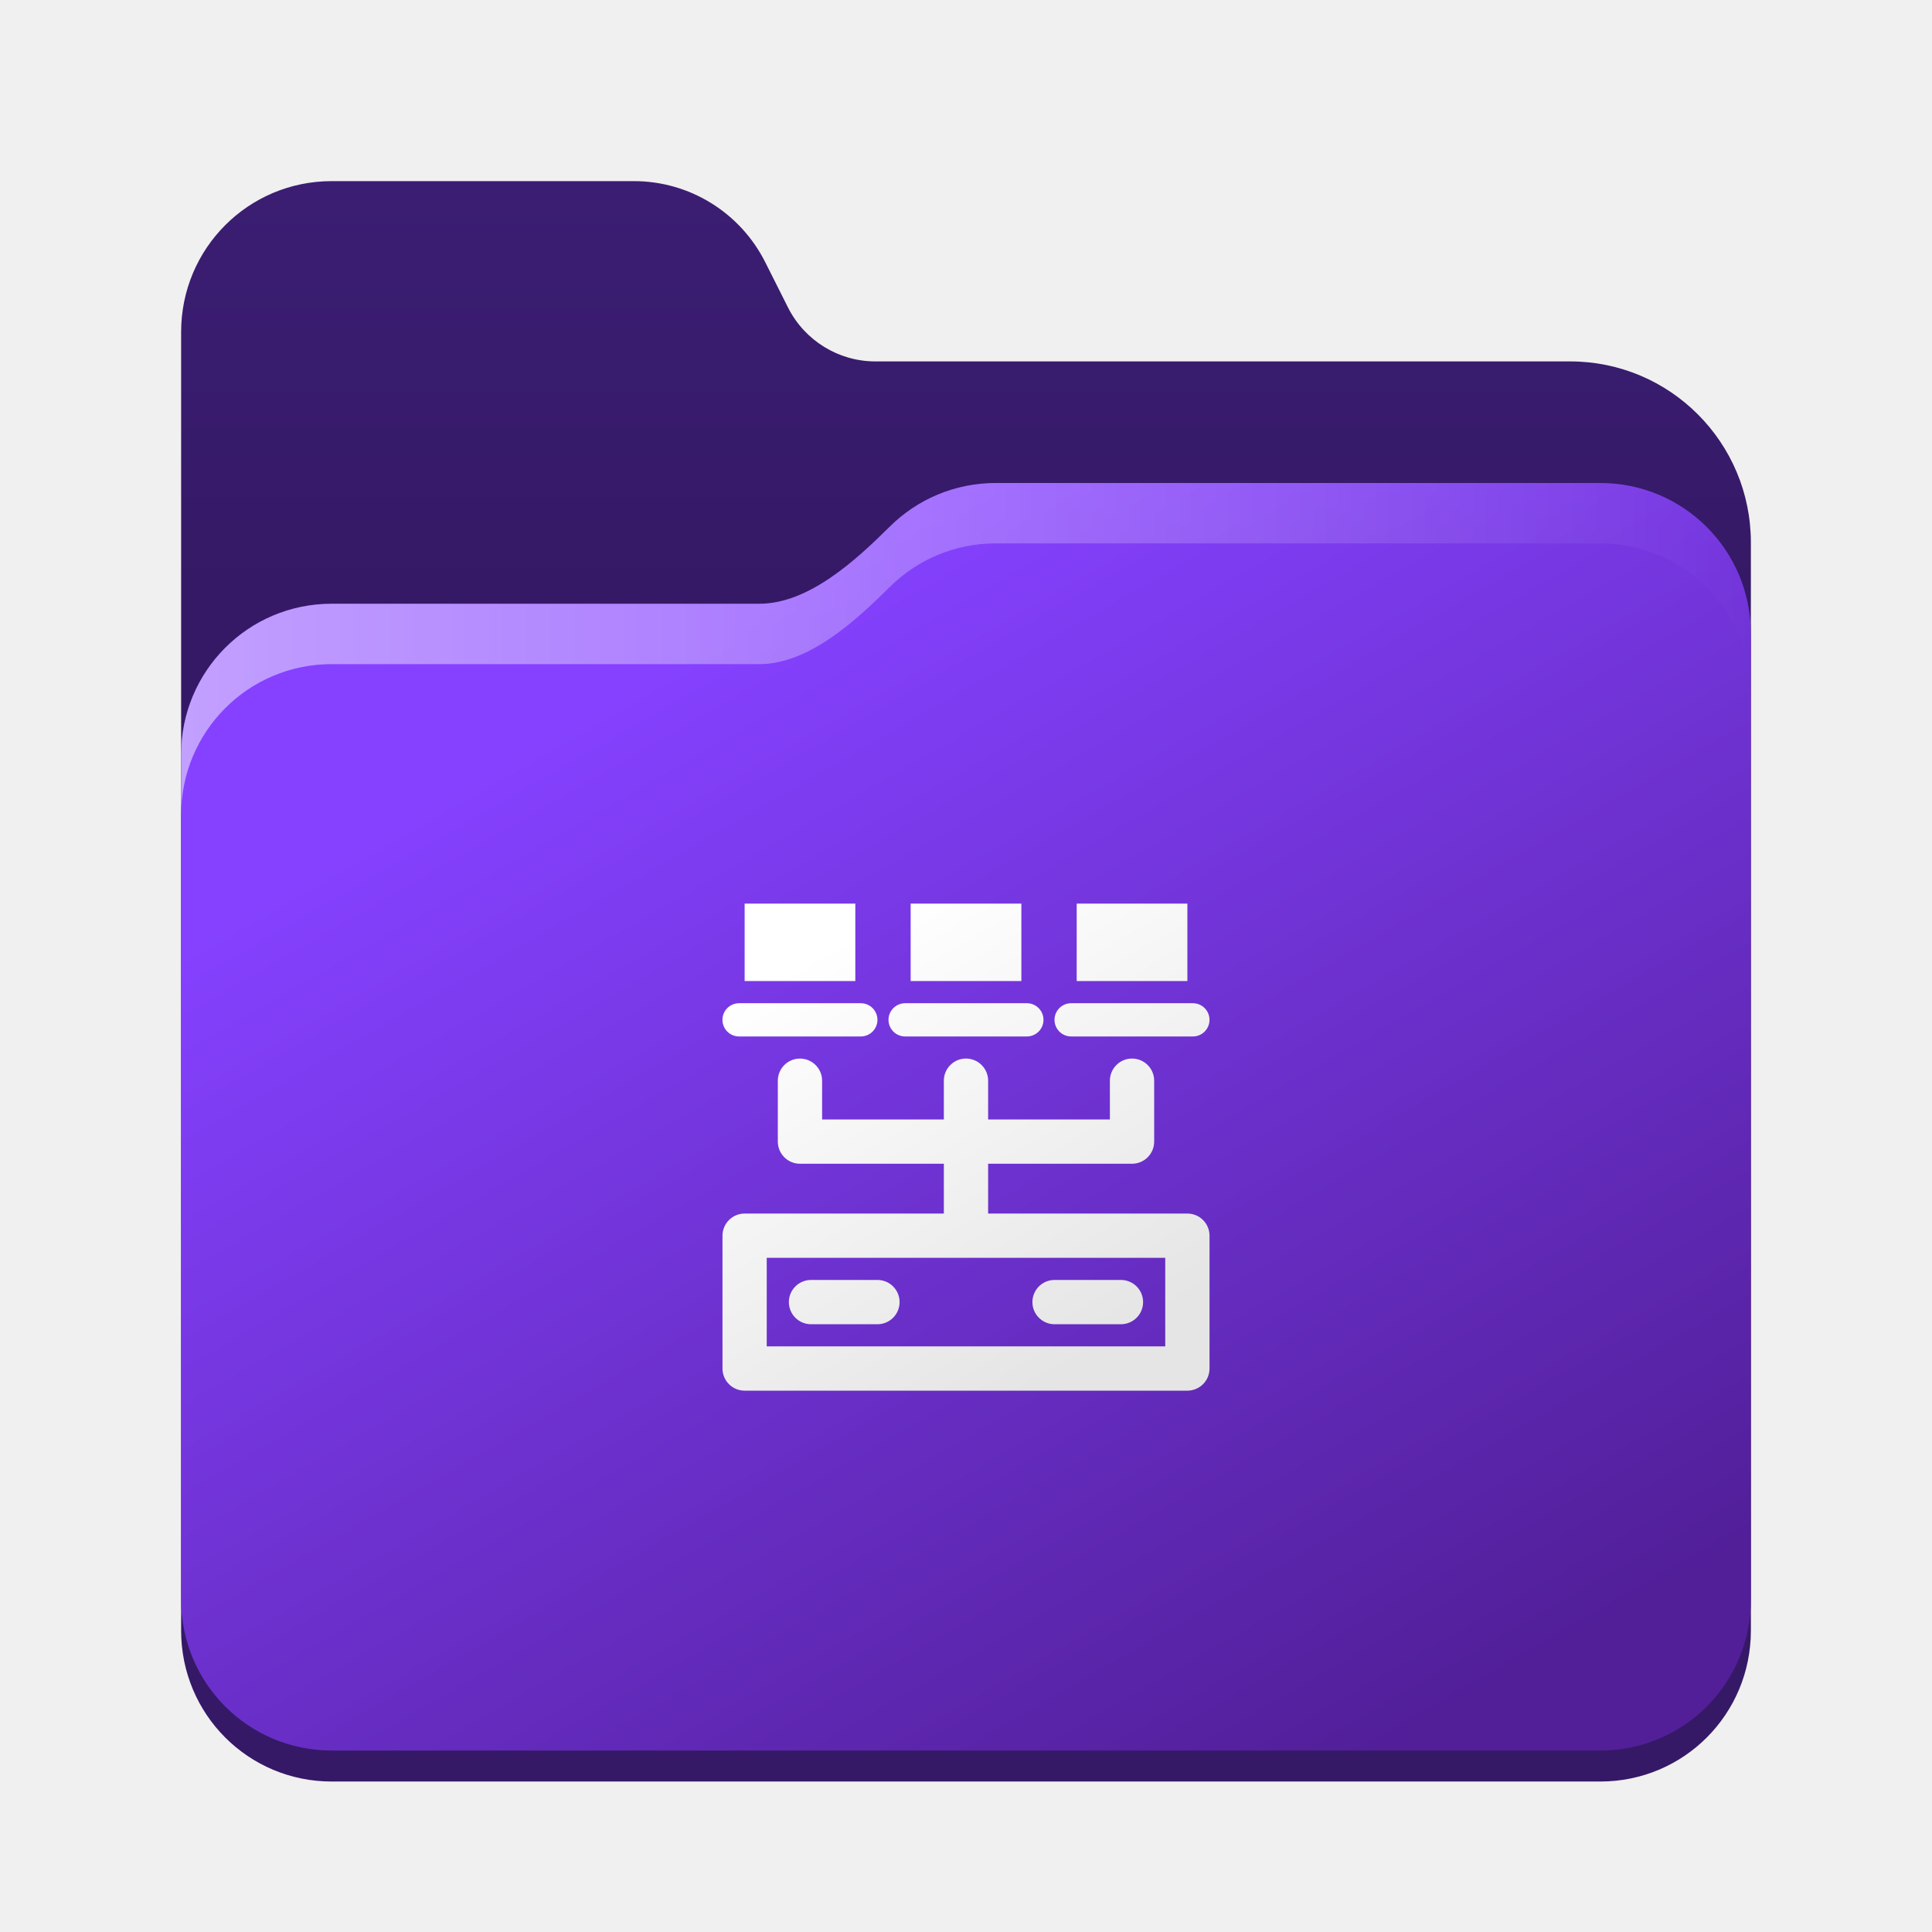
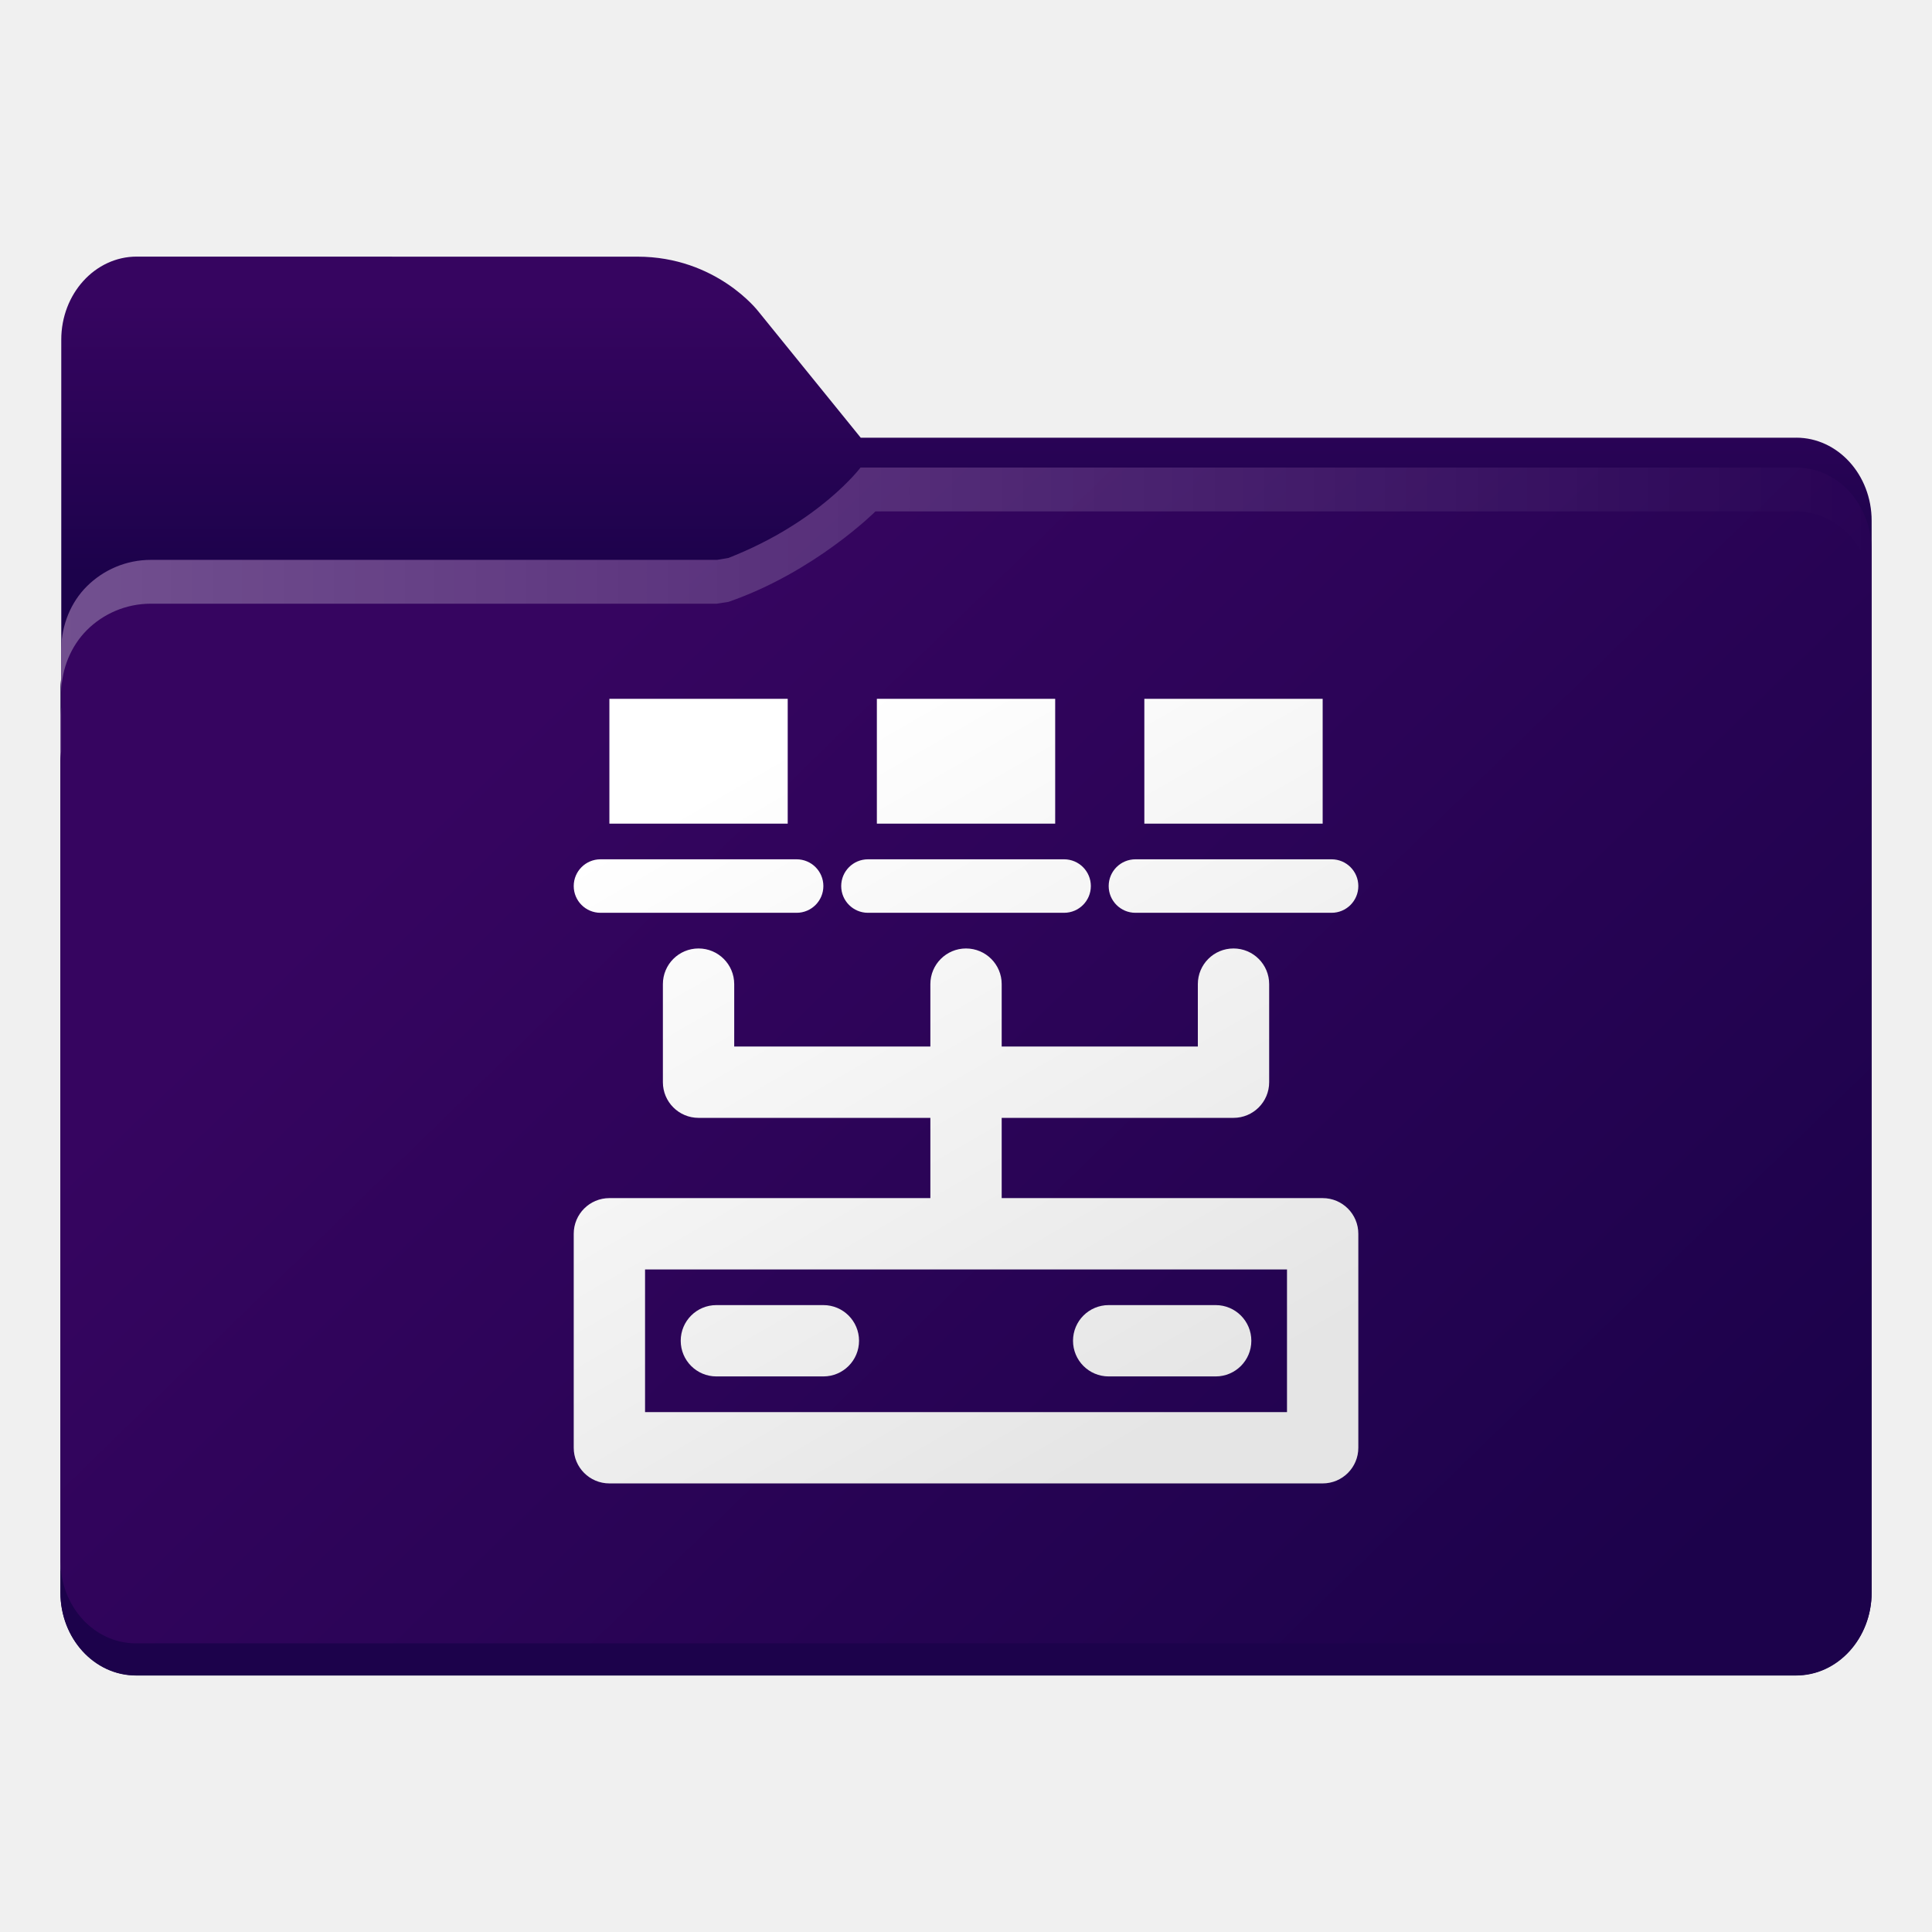
- <svg xmlns="http://www.w3.org/2000/svg" xmlns:xlink="http://www.w3.org/1999/xlink" height="128px" viewBox="0 0 128 128" width="128px" version="1.1" id="svg9">
-   <defs id="defs9">
-     <linearGradient id="linearGradient1">
-       <stop style="stop-color:#ffffff;stop-opacity:1;" offset="0" id="stop7" />
-       <stop style="stop-color:#e5e5e5;stop-opacity:1;" offset="1" id="stop8" />
-     </linearGradient>
-     <linearGradient id="linearGradient11">
-       <stop style="stop-color:#8541ff;stop-opacity:1;" offset="0" id="stop11" />
-       <stop style="stop-color:#521f99;stop-opacity:1;" offset="1" id="stop12" />
-     </linearGradient>
-     <linearGradient id="linearGradient9">
-       <stop style="stop-color:#3b1e73;stop-opacity:1;" offset="0" id="stop9" />
-       <stop style="stop-color:#351966;stop-opacity:1;" offset="1" id="stop10" />
-     </linearGradient>
-     <linearGradient xlink:href="#linearGradient9" id="linearGradient10" x1="36.377" y1="11.998" x2="36.377" y2="40.002" gradientUnits="userSpaceOnUse" />
-     <linearGradient xlink:href="#linearGradient11" id="linearGradient12" x1="40.843" y1="45.835" x2="83.849" y2="120.323" gradientUnits="userSpaceOnUse" />
-     <linearGradient xlink:href="#linearGradient20" id="linearGradient21" x1="12" y1="42.983" x2="116" y2="42.983" gradientUnits="userSpaceOnUse" gradientTransform="translate(4e-6,0.016005)" />
-     <linearGradient id="linearGradient20">
-       <stop style="stop-color:#ffffff;stop-opacity:0.5;" offset="0" id="stop20" />
-       <stop style="stop-color:#ffffff;stop-opacity:0;" offset="1" id="stop21" />
-     </linearGradient>
-     <linearGradient xlink:href="#linearGradient1" id="linearGradient28" gradientUnits="userSpaceOnUse" x1="20.914" y1="3.47" x2="42.914" y2="41.575" gradientTransform="matrix(0.7333608,0,0,0.7333608,40.59564,59.48272)" />
+ <svg xmlns="http://www.w3.org/2000/svg" xmlns:xlink="http://www.w3.org/1999/xlink" width="64" height="64" version="1.1" viewBox="0 0 16.933 16.933" id="svg30" xml:space="preserve">
+   <defs id="defs8">
+     <linearGradient id="linearGradient26">
+       <stop style="stop-color:#ffffff;stop-opacity:1;" offset="0" id="stop26" />
+       <stop style="stop-color:#e5e5e5;stop-opacity:1;" offset="1" id="stop27" />
+     </linearGradient>
+     <style type="text/css" id="style1" />
+     <linearGradient id="linearGradient1911" x1="25.085" x2="25.085" y1="24.031" y2="26.412" gradientTransform="translate(-17.897 -21.385)" gradientUnits="userSpaceOnUse">
+       <stop stop-color="#f4b61f" offset="0" id="stop2" style="stop-color:#360560;stop-opacity:1;" />
+       <stop stop-color="#fcbc19" stop-opacity=".996" offset="1" id="stop1" style="stop-color:#1c024b;stop-opacity:1;" />
+     </linearGradient>
+     <linearGradient id="linearGradient4625" x1=".529" x2="16.404" y1="5.066" y2="5.066" gradientUnits="userSpaceOnUse">
+       <stop stop-color="#b78815" offset="0" id="stop3" />
+       <stop stop-color="#e2b24b" stop-opacity="0" offset="1" id="stop4" />
+     </linearGradient>
+     <linearGradient id="linearGradient1951" x1="100" x2="133.19" y1="17.453" y2="51.606" gradientTransform="matrix(.26458 0 0 .26458 -20.108 -.13539)" gradientUnits="userSpaceOnUse">
+       <stop stop-color="#ffc937" offset="0" id="stop6" style="stop-color:#360560;stop-opacity:1;" />
+       <stop stop-color="#fce798" offset="1" id="stop5" style="stop-color:#1c024b;stop-opacity:1;" />
+     </linearGradient>
+     <linearGradient id="linearGradient11110" x1=".529" x2="16.404" y1="5.381" y2="5.381" gradientUnits="userSpaceOnUse">
+       <stop stop-color="#fff" offset="0" id="stop7" />
+       <stop stop-color="#fff" stop-opacity="0" offset="1" id="stop8" />
+     </linearGradient>
+     <style type="text/css" id="style1-3" />
+     <style type="text/css" id="style2" />
+     <linearGradient id="linearGradient1911-6" x1="25.085" x2="25.085" y1="24.031" y2="26.412" gradientTransform="translate(-17.897 -21.385)" gradientUnits="userSpaceOnUse">
+       <stop stop-color="#bf6313" offset="0" id="stop2-7" style="stop-color:#fb233b;stop-opacity:1;" />
+       <stop stop-color="#985433" offset="1" id="stop3-5" style="stop-color:#e93549;stop-opacity:1;" />
+     </linearGradient>
+     <linearGradient id="linearGradient34048" x1=".529" x2="16.404" y1="14.179" y2="14.179" gradientTransform="translate(-1.05e-4)" gradientUnits="userSpaceOnUse">
+       <stop stop-color="#7f4947" offset="0" id="stop4-3" style="stop-color:#fb233b;stop-opacity:1;" />
+       <stop stop-color="#4f366f" offset="1" id="stop5-5" style="stop-color:#fb233b;stop-opacity:1;" />
+     </linearGradient>
+     <linearGradient id="linearGradient1951-6" x1="100" x2="134" y1="17.453" y2="52.512" gradientTransform="matrix(.26458 0 0 .26458 -20.108 -.13539)" gradientUnits="userSpaceOnUse">
+       <stop stop-color="#f09154" offset="0" id="stop6-2" style="stop-color:#fb374f;stop-opacity:1;" />
+       <stop stop-color="#9d66af" offset="1" id="stop7-9" style="stop-color:#fb233b;stop-opacity:1;" />
+     </linearGradient>
+     <filter style="color-interpolation-filters:sRGB;" id="filter1" x="-0.422" y="-0.313" width="1.845" height="1.625">
+       <feGaussianBlur stdDeviation="1 1" result="blur" id="feGaussianBlur1" />
+     </filter>
+     <style id="current-color-scheme" type="text/css">.ColorScheme-Text { color:#727272; } .ColorScheme-Highlight { color:#5294e2; }</style>
+     <style type="text/css" id="style1-0" />
+     <style type="text/css" id="style2-9" />
+     <linearGradient id="linearGradient1095" x1="8.8" x2="14.091" y1="-42.898" y2="-42.898" gradientTransform="matrix(0.85161,0,0,0.85161,-0.88822,46.322)" gradientUnits="userSpaceOnUse">
+       <stop stop-color="#ebebeb" offset="0" id="stop2-3" />
+       <stop stop-color="#fff" offset="1" id="stop3-6" />
+     </linearGradient>
+     <linearGradient id="linearGradient1911-0" x1="25.085" x2="25.085" y1="24.031" y2="26.412" gradientTransform="translate(-17.897 -21.385)" gradientUnits="userSpaceOnUse">
+       <stop stop-color="#825dbf" stop-opacity=".996" offset="0" id="stop4-6" />
+       <stop stop-color="#7554b0" stop-opacity=".996" offset="1" id="stop5-2" />
+     </linearGradient>
+     <linearGradient id="linearGradient1951-8" x1="100" x2="132" y1="17.453" y2="52.512" gradientTransform="matrix(.26458 0 0 .26458 -20.108 -.13539)" gradientUnits="userSpaceOnUse">
+       <stop stop-color="#b87bf7" offset="0" id="stop8-7" />
+       <stop stop-color="#8e4beb" offset="1" id="stop9" />
+     </linearGradient>
+     <linearGradient id="linearGradient74314" x1=".529" x2="16.404" y1="14.179" y2="14.179" gradientUnits="userSpaceOnUse">
+       <stop stop-color="#6d4ea5" stop-opacity=".996" offset="0" id="stop10" />
+       <stop stop-color="#5e4390" stop-opacity=".996" offset="1" id="stop11" />
+     </linearGradient>
+     <style id="current-color-scheme-3" type="text/css">.ColorScheme-Text { color:#727272; } .ColorScheme-Highlight { color:#5294e2; }</style>
+     <style type="text/css" id="style1-7">.ColorScheme-Text { color:#727272; } .ColorScheme-Highlight { color:#5294e2; }</style>
+     <linearGradient id="linearGradient1009" x1="33.949" x2="33.949" y1="31" y2="56" gradientTransform="matrix(0.26458,0,0,0.26458,-0.04756,-0.28453)" gradientUnits="userSpaceOnUse">
+       <stop stop-color="#fff" offset="0" id="stop1-5" />
+       <stop stop-color="#cde0fc" offset="1" id="stop2-9" style="stop-color:#e5e5e5;stop-opacity:1;" />
+     </linearGradient>
+     <linearGradient id="linearGradient1951-2" x1="100" x2="133.19" y1="17.453" y2="51.606" gradientTransform="matrix(.26458 0 0 .26458 -20.108 -.11989)" gradientUnits="userSpaceOnUse">
+       <stop stop-color="#27aee9" offset="0" id="stop3-2" />
+       <stop stop-color="#0669bc" offset="1" id="stop4-8" />
+     </linearGradient>
+     <linearGradient id="linearGradient11110-9" x1=".529" x2="16.404" y1="5.381" y2="5.381" gradientTransform="translate(-5.5e-7 .015503)" gradientUnits="userSpaceOnUse">
+       <stop stop-color="#fff" offset="0" id="stop5-7" />
+       <stop stop-color="#fff" stop-opacity="0" offset="1" id="stop6-3" />
+     </linearGradient>
+     <linearGradient id="linearGradient1911-61" x1="25.085" x2="25.085" y1="24.031" y2="26.412" gradientTransform="translate(-17.897 -21.369)" gradientUnits="userSpaceOnUse">
+       <stop stop-color="#0272cb" offset="0" id="stop7-2" />
+       <stop stop-color="#0768ba" offset="1" id="stop8-9" />
+     </linearGradient>
+     <linearGradient id="linearGradient29077" x1=".529" x2="16.404" y1="14.179" y2="14.179" gradientUnits="userSpaceOnUse">
+       <stop stop-color="#0a5ba8" stop-opacity=".996" offset="0" id="stop9-3" />
+       <stop stop-color="#104a8c" stop-opacity=".996" offset="1" id="stop10-1" />
+     </linearGradient>
+     <linearGradient xlink:href="#linearGradient26" id="linearGradient27" x1="20.914" y1="3.47" x2="42.914" y2="41.575" gradientUnits="userSpaceOnUse" />
+     <linearGradient xlink:href="#linearGradient26" id="linearGradient28" gradientUnits="userSpaceOnUse" x1="20.914" y1="3.47" x2="42.914" y2="41.575" />
+     <linearGradient xlink:href="#linearGradient26" id="linearGradient29" gradientUnits="userSpaceOnUse" x1="20.914" y1="3.47" x2="42.914" y2="41.575" />
+     <linearGradient xlink:href="#linearGradient26" id="linearGradient30" gradientUnits="userSpaceOnUse" x1="20.914" y1="3.47" x2="42.914" y2="41.575" />
+     <linearGradient xlink:href="#linearGradient26" id="linearGradient31" gradientUnits="userSpaceOnUse" x1="20.914" y1="3.47" x2="42.914" y2="41.575" />
+     <linearGradient xlink:href="#linearGradient26" id="linearGradient32" gradientUnits="userSpaceOnUse" x1="20.914" y1="3.47" x2="42.914" y2="41.575" />
+     <linearGradient xlink:href="#linearGradient26" id="linearGradient33" gradientUnits="userSpaceOnUse" x1="20.914" y1="3.47" x2="42.914" y2="41.575" />
+     <linearGradient xlink:href="#linearGradient26" id="linearGradient34" gradientUnits="userSpaceOnUse" x1="20.914" y1="3.47" x2="42.914" y2="41.575" />
+     <linearGradient xlink:href="#linearGradient26" id="linearGradient35" gradientUnits="userSpaceOnUse" x1="20.914" y1="3.47" x2="42.914" y2="41.575" />
+     <linearGradient xlink:href="#linearGradient26" id="linearGradient36" gradientUnits="userSpaceOnUse" x1="20.914" y1="3.47" x2="42.914" y2="41.575" />
  </defs>
-   <linearGradient id="a" gradientTransform="matrix(0.45451 0 0 0.455522 -1210.292 616.1726)" gradientUnits="userSpaceOnUse" x1="2689.252" x2="2918.07" y1="-1106.803" y2="-1106.803">
-     <stop offset="0" stop-color="#62a0ea" id="stop1" />
-     <stop offset="0.058" stop-color="#afd4ff" id="stop2" />
-     <stop offset="0.122" stop-color="#62a0ea" id="stop3" />
-     <stop offset="0.873" stop-color="#62a0ea" id="stop4" />
-     <stop offset="0.956" stop-color="#c0d5ea" id="stop5" />
-     <stop offset="1" stop-color="#62a0ea" id="stop6" />
-   </linearGradient>
-   <path d="m 21.977 12 c -5.527 0 -9.977 4.461 -9.977 10 v 86.031 c 0 5.543 4.449 10 9.977 10 h 84.043 c 5.531 0 9.98 -4.457 9.98 -10 v -72.086 c 0 -6.629 -5.359 -12 -11.973 -12 h -46.027 c -2.453 0 -4.695 -1.387 -5.797 -3.582 l -1.504 -2.992 c -1.656 -3.293 -5.02 -5.371 -8.699 -5.371 z m 0 0" fill="#438de6" id="path6" style="fill:url(#linearGradient10)" />
-   <path d="m 65.977 32 c -2.746 0 -5.227 1.102 -7.027 2.891 c -2.273 2.254 -5.383 5.109 -8.633 5.109 h -28.34 c -5.527 0 -9.977 4.461 -9.977 10 v 55.977 c 0 5.539 4.449 10 9.977 10 h 84.043 c 5.531 0 9.98 -4.461 9.98 -10 v -63.977 c 0 -5.539 -4.449 -10 -9.98 -10 z m 0 0" fill="#a4caee" id="path8" style="fill:url(#linearGradient12)" />
-   <path id="path1" style="display:inline;fill:url(#linearGradient28);stroke-width:0.733" d="m 49.334,59.865 v 5.133 h 7.333 v -5.133 z m 10.999,0 v 5.133 h 7.335 v -5.133 z m 11.001,0 v 5.133 h 7.333 V 59.865 Z M 48.965,66.466 a 1.101,1.101 0 0 0 0,2.202 h 8.067 a 1.101,1.101 0 0 0 0,-2.202 z m 11.001,0 a 1.101,1.101 0 0 0 0,2.202 h 8.067 a 1.101,1.101 0 0 0 0,-2.202 z m 10.999,0 a 1.101,1.101 0 0 0 0,2.202 h 8.067 a 1.101,1.101 0 0 0 0,-2.202 z M 52.898,70.137 a 1.467,1.467 0 0 0 -1.365,1.462 v 4.035 a 1.467,1.467 0 0 0 1.467,1.467 h 9.532 v 3.3 H 49.334 a 1.467,1.467 0 0 0 -1.467,1.465 v 8.802 a 1.467,1.467 0 0 0 1.467,1.467 h 29.333 a 1.467,1.467 0 0 0 1.467,-1.467 V 81.866 A 1.467,1.467 0 0 0 78.667,80.401 H 65.466 V 77.101 h 9.534 a 1.467,1.467 0 0 0 1.467,-1.467 v -4.035 a 1.467,1.467 0 0 0 -2.934,0 v 2.568 h -8.067 v -2.568 a 1.467,1.467 0 0 0 -2.934,0 v 2.568 H 54.467 V 71.599 A 1.467,1.467 0 0 0 52.898,70.137 Z M 50.798,83.333 H 77.2 V 89.201 H 50.798 Z m 2.934,1.467 a 1.467,1.467 0 0 0 0,2.934 h 4.401 a 1.467,1.467 0 0 0 0,-2.934 z m 16.135,0 a 1.467,1.467 0 0 0 0,2.934 h 4.399 a 1.467,1.467 0 0 0 0,-2.934 z" />
-   <path id="path19-9" style="display:inline;fill:url(#linearGradient21);fill-opacity:1;stroke-width:4;stroke-linecap:round;enable-background:new;stop-color:#000000" d="m 65.979,32 c -2.747,0 -5.228,1.101 -7.029,2.889 C 56.675,37.146 53.564,40 50.316,40 H 21.979 C 16.451,40 12,44.46 12,50 v 3.998 C 12.001,48.459 16.451,44 21.979,44 h 28.338 c 3.248,0 6.359,-2.854 8.633,-5.111 C 60.75,37.101 63.232,36 65.979,36 h 40.043 C 111.549,36 116,40.46 116,46 v -4 c 0,-5.54 -4.451,-10 -9.979,-10 z" />
+   <g id="g13" style="display:inline">
+     <path d="m 1.198,2.249 c -0.365,0 -0.661,0.326 -0.661,0.728 v 2.964 c -0.003,0.026 -0.007,0.052 -0.007,0.079 v 7.937 c 0,0.402 0.296,0.728 0.661,0.728 h 14.552 c 0.365,0 0.661,-0.326 0.661,-0.728 v -9.393 c 0,-0.402 -0.296,-0.728 -0.661,-0.728 v 5.16e-4 h -8.199 l -0.899,-1.109 c 0,0 -0.366,-0.478 -1.058,-0.478 h -1.323 z" color="#000000" color-rendering="auto" dominant-baseline="auto" fill="url(#linearGradient1911)" image-rendering="auto" shape-rendering="auto" solid-color="#000000" stop-color="#000000" style="font-variant-ligatures:normal;font-variant-position:normal;font-variant-caps:normal;font-variant-numeric:normal;font-variant-alternates:normal;font-variant-east-asian:normal;font-feature-settings:normal;font-variation-settings:normal;text-indent:0;text-decoration-line:none;text-decoration-style:solid;text-decoration-color:#000000;text-transform:none;text-orientation:mixed;white-space:normal;shape-padding:0;shape-margin:0;inline-size:0;display:inline;isolation:auto;mix-blend-mode:normal" id="path8" />
+     <path d="m 0.529,13.674 v 0.282 c 0,0.201 0.074,0.383 0.193,0.514 0.12,0.132 0.286,0.213 0.468,0.213 h 14.552 c 0.183,0 0.348,-0.082 0.468,-0.213 0.12,-0.132 0.194,-0.313 0.194,-0.514 V 13.674 c 0,0.201 -0.074,0.383 -0.194,0.514 -0.12,0.132 -0.285,0.213 -0.468,0.213 h -14.552 c -0.183,0 -0.348,-0.082 -0.468,-0.213 C 0.603,14.057 0.529,13.875 0.529,13.674 Z" fill="#e4a729" fill-opacity=".996" stroke-width="0.265" id="path28" style="fill:#1c024b;fill-opacity:1" />
+     <path d="m 7.542,4.098 c 0,0 -0.359,0.479 -1.157,0.792 C 6.352,4.896 6.319,4.902 6.284,4.907 h -4.961 c -0.22,0 -0.418,0.089 -0.562,0.232 -0.139,0.139 -0.22,0.333 -0.225,0.546 v 0.517 c -0.003,0.026 -0.007,0.052 -0.007,0.079 v 7.395 c 0,0.201 0.074,0.383 0.193,0.514 0.12,0.132 0.286,0.213 0.468,0.213 h 14.552 c 0.183,0 0.348,-0.082 0.468,-0.213 0.12,-0.132 0.194,-0.313 0.194,-0.514 v -8.851 c 0,-0.201 -0.074,-0.383 -0.194,-0.515 -0.119,-0.131 -0.284,-0.212 -0.467,-0.212 h -7.482 z" fill="url(#linearGradient1951)" id="path29" style="fill-rule:nonzero" />
+     <path d="m 7.542,4.098 c 0,0 -0.359,0.479 -1.157,0.792 C 6.352,4.896 6.319,4.902 6.284,4.907 h -4.961 c -0.22,0 -0.418,0.089 -0.562,0.232 -0.139,0.139 -0.22,0.333 -0.225,0.546 v 0.384 c 0.005,-0.212 0.086,-0.406 0.225,-0.546 0.143,-0.143 0.342,-0.232 0.562,-0.232 h 4.961 C 6.319,5.286 6.352,5.28 6.385,5.275 7.144,5.012 7.673,4.482 7.673,4.482 h 8.071 c 0.182,3.704e-4 0.347,0.081 0.467,0.212 0.12,0.132 0.194,0.314 0.194,0.515 V 4.825 c 0,-0.201 -0.074,-0.383 -0.194,-0.515 C 16.091,4.179 15.926,4.098 15.743,4.098 H 8.261 Z M 0.536,6.202 C 0.533,6.228 0.529,6.254 0.529,6.281 v 0.384 c 0,-0.027 0.004,-0.053 0.007,-0.079 z" fill="url(#linearGradient11110)" opacity="0.3" id="path30" />
+   </g>
+   <style type="text/css" id="style23">.st0{opacity:0.15;fill:#45413C;}
+ 	.st1{fill:#FFE500;}
+ 	.st2{fill:#EBCB00;}
+ 	.st3{fill:none;stroke:#45413C;stroke-linecap:round;stroke-linejoin:round;stroke-miterlimit:10;}
+ 	.st4{fill:#FFAA54;}
+ 	.st5{fill:#FF8A14;}
+ 	.st6{fill:#FFB0CA;stroke:#45413C;stroke-linecap:round;stroke-linejoin:round;stroke-miterlimit:10;}
+ 	.st7{fill:#FF87AF;stroke:#45413C;stroke-linecap:round;stroke-linejoin:round;stroke-miterlimit:10;}
+ 	.st8{fill:#FFCC99;}
+ 	.st9{fill:#FFFFFF;}
+ 	.st10{fill:#F0F0F0;}
+ 	.st11{fill:#BF8256;}
+ 	.st12{fill:#915E3A;}
+ 	.st13{fill:#DEA47A;}
+ 	.st14{fill:#F0D5A8;}
+ 	.st15{fill:#DEBB7E;}
+ 	.st16{fill:#F7E5C6;}
+ 	.st17{fill:#FF8A14;stroke:#45413C;stroke-linecap:round;stroke-linejoin:round;stroke-miterlimit:10;}
+ 	.st18{fill:#FFF5E3;}
+ 	.st19{fill:#FFF48C;}
+ 	.st20{fill:#FFFACF;}
+ 	.st21{fill:#FFFCE5;}
+ 	.st22{fill:#FF87AF;}
+ 	.st23{fill:#FFB0CA;}
+ 	.st24{fill:#FFE500;stroke:#45413C;stroke-linecap:round;stroke-linejoin:round;stroke-miterlimit:10;}
+ 	.st25{fill:#9CEB60;stroke:#45413C;stroke-linecap:round;stroke-linejoin:round;stroke-miterlimit:10;}
+ 	.st26{fill:#FFFACF;stroke:#45413C;stroke-linecap:round;stroke-linejoin:round;stroke-miterlimit:10;}
+ 	.st27{fill:#00F5BC;stroke:#45413C;stroke-linecap:round;stroke-linejoin:round;stroke-miterlimit:10;}
+ 	.st28{fill:#BF8256;stroke:#45413C;stroke-linecap:round;stroke-linejoin:round;stroke-miterlimit:10;}
+ 	.st29{fill:#FFE3CF;stroke:#45413C;stroke-linecap:round;stroke-linejoin:round;stroke-miterlimit:10;}
+ 	.st30{fill:#FF6242;}
+ 	.st31{fill:#FF866E;}
+ 	.st32{fill:none;stroke:#E04122;stroke-linecap:round;stroke-linejoin:round;stroke-miterlimit:10;}
+ 	.st33{fill:#FFFEF2;stroke:#45413C;stroke-linecap:round;stroke-linejoin:round;stroke-miterlimit:10;}
+ 	.st34{fill:#FF6242;stroke:#45413C;stroke-linecap:round;stroke-linejoin:round;stroke-miterlimit:10;}
+ 	.st35{fill:#FFA694;}
+ 	.st36{fill:#FFFFFF;stroke:#45413C;stroke-linecap:round;stroke-linejoin:round;stroke-miterlimit:10;}
+ 	.st37{fill:#FFFEF2;}
+ 	.st38{fill:#FF6196;}
+ 	.st39{fill:#B89558;}
+ 	.st40{fill:none;stroke:#915E3A;stroke-linecap:round;stroke-linejoin:round;stroke-miterlimit:10;}
+ 	.st41{fill:#DEBB7E;stroke:#45413C;stroke-linecap:round;stroke-linejoin:round;stroke-miterlimit:10;}
+ 	.st42{fill:#6DD627;stroke:#45413C;stroke-linecap:round;stroke-linejoin:round;stroke-miterlimit:10;}
+ 	.st43{fill:#E5F8FF;}
+ 	.st44{fill:#E8F4FA;}
+ 	.st45{fill:#E8F4FA;stroke:#45413C;stroke-linecap:round;stroke-linejoin:round;stroke-miterlimit:10;}
+ 	.st46{fill:#FFCCDD;}
+ 	.st47{fill:#E5F8FF;stroke:#45413C;stroke-linecap:round;stroke-linejoin:round;stroke-miterlimit:10;}
+ 	.st48{fill:#00B8F0;stroke:#45413C;stroke-linecap:round;stroke-linejoin:round;stroke-miterlimit:10;}
+ 	.st49{fill:#00B8F0;}
+ 	.st50{fill:#4ACFFF;}
+ 	.st51{fill:#E04122;}
+ 	.st52{fill:#E04122;stroke:#45413C;stroke-linecap:round;stroke-linejoin:round;stroke-miterlimit:10;}
+ 	.st53{fill:#87898C;}
+ 	.st54{fill:#BDBEC0;}
+ 	.st55{fill:#656769;}
+ 	.st56{fill:#525252;}
+ 	.st57{fill:#FFF48C;stroke:#45413C;stroke-linecap:round;stroke-linejoin:round;stroke-miterlimit:10;}
+ 	.st58{fill:#6DD627;}
+ 	.st59{fill:#EB6D00;}
+ 	.st60{fill:#46B000;}
+ 	.st61{fill:#80DDFF;}
+ 	.st62{fill:#DAEDF7;}
+ 	.st63{fill:#BF8DF2;stroke:#45413C;stroke-linecap:round;stroke-linejoin:round;stroke-miterlimit:10;}
+ 	.st64{fill:#9F5AE5;stroke:#45413C;stroke-linecap:round;stroke-linejoin:round;stroke-miterlimit:10;}
+ 	.st65{fill:#C8FFA1;}
+ 	.st66{fill:#E4FFD1;}
+ 	.st67{fill:#9CEB60;}
+ 	.st68{fill:#E5FEFF;}
+ 	.st69{fill:#B8ECFF;}
+ 	.st70{fill:#E0E0E0;stroke:#45413C;stroke-linecap:round;stroke-linejoin:round;stroke-miterlimit:10;}
+ 	.st71{fill:#E0E0E0;}
+ 	.st72{fill:none;stroke:#4F4B45;stroke-linejoin:round;stroke-miterlimit:10;}
+ 	.st73{fill:none;stroke:#4F4B45;stroke-linecap:round;stroke-linejoin:round;stroke-miterlimit:10;}
+ 	.st74{fill:#E0366F;stroke:#45413C;stroke-linecap:round;stroke-linejoin:round;stroke-miterlimit:10;}
+ 	.st75{fill:none;stroke:#45413C;stroke-miterlimit:10;}
+ 	.st76{fill:#FF866E;stroke:#45413C;stroke-linecap:round;stroke-linejoin:round;stroke-miterlimit:10;}
+ 	.st77{fill:#45413C;stroke:#45413C;stroke-linecap:round;stroke-linejoin:round;stroke-miterlimit:10;}
+ 	.st78{fill:#9F5AE5;}
+ 	.st79{fill:#803EC2;}
+ 	.st80{fill:#803EC2;stroke:#45413C;stroke-linecap:round;stroke-linejoin:round;stroke-miterlimit:10;}
+ 	.st81{fill:#BF8DF2;}
+ 	.st82{fill:#FFAA54;stroke:#45413C;stroke-linecap:round;stroke-linejoin:round;stroke-miterlimit:10;}
+ 	.st83{fill:none;stroke:#45413C;stroke-linejoin:round;stroke-miterlimit:10;}
+ 	.st84{fill:#FFCCDD;stroke:#45413C;stroke-linecap:round;stroke-linejoin:round;stroke-miterlimit:10;}
+ 	.st85{fill:#FF6196;stroke:#45413C;stroke-linecap:round;stroke-linejoin:round;stroke-miterlimit:10;}
+ 	.st86{fill:#FFE5EE;}
+ 	.st87{fill:#F7E5C6;stroke:#45413C;stroke-linecap:round;stroke-linejoin:round;stroke-miterlimit:10;}
+ 	.st88{fill:#E5FFF9;}
+ 	.st89{fill:none;stroke:#45413C;stroke-width:1.006;stroke-linecap:round;stroke-linejoin:round;stroke-miterlimit:10;}
+ 	.st90{fill:#4AEFF7;}
+ 	.st91{fill:#A6FBFF;}
+ 	.st92{fill:#E5FEFF;stroke:#45413C;stroke-linecap:round;stroke-linejoin:round;stroke-miterlimit:10;}
+ 	.st93{fill:#46B000;stroke:#45413C;stroke-linecap:round;stroke-linejoin:round;stroke-miterlimit:10;}
+ 	.st94{fill:#FFFFFF;stroke:#45413C;stroke-linejoin:round;stroke-miterlimit:10;}
+ 	.st95{fill:#FFFFFF;stroke:#45413C;stroke-miterlimit:10;}
+ 	.st96{fill:#009FD9;}
+ 	.st97{fill:#00DFEB;}
+ 	.st98{fill:#C0DCEB;stroke:#45413C;stroke-linecap:round;stroke-linejoin:round;stroke-miterlimit:10;}
+ 	.st99{fill:#00DFEB;stroke:#45413C;stroke-linecap:round;stroke-linejoin:round;stroke-miterlimit:10;}
+ 	.st100{fill:#FFE5EE;stroke:#45413C;stroke-linecap:round;stroke-linejoin:round;stroke-miterlimit:10;}
+ 	.st101{fill:#8CA4B8;}
+ 	.st102{fill:#ADC4D9;}
+ 	.st103{fill:#656769;stroke:#45413C;stroke-linecap:round;stroke-linejoin:round;stroke-miterlimit:10;}
+ 	.st104{fill:#F0F0F0;stroke:#45413C;stroke-linecap:round;stroke-linejoin:round;stroke-miterlimit:10;}
+ 	.st105{fill:#C0DCEB;}
+ 	.st106{fill:#45413C;}
+ 	.st107{fill:#FFCABF;}
+ 	.st108{fill:#87898C;stroke:#45413C;stroke-linecap:round;stroke-linejoin:round;stroke-miterlimit:10;}
+ 	.st109{fill:#EBCB00;stroke:#45413C;stroke-linecap:round;stroke-linejoin:round;stroke-miterlimit:10;}</style>
+   <g id="Layer_2" data-name="Layer 2" transform="matrix(0.1562866,0,0,0.1562866,3.479001,6.043053)" style="fill:url(#linearGradient27)">
+     <path d="m 17.914,38.523 h 6 a 2,2 0 0 0 0,-4 h -6 a 2,2 0 0 0 0,4 z" id="path1" style="display:inline;fill:url(#linearGradient28)" />
+     <path d="m 39.914,38.523 h 6 a 2,2 0 0 0 0,-4 h -6 a 2,2 0 0 0 0,4 z" id="path2" style="display:inline;fill:url(#linearGradient29)" />
+     <rect x="11.914" y="0.523" width="10" height="7" id="rect2" style="display:inline;fill:url(#linearGradient30)" />
+     <path d="m 11.414,12.523 h 11 a 1.5,1.5 0 0 0 0,-3 h -11 a 1.5,1.5 0 0 0 0,3 z" id="path3" style="display:inline;fill:url(#linearGradient31)" />
+     <rect x="26.914" y="0.523" width="10" height="7" id="rect3" style="display:inline;fill:url(#linearGradient32)" />
+     <path d="m 26.414,12.523 h 11 a 1.5,1.5 0 0 0 0,-3 h -11 a 1.5,1.5 0 0 0 0,3 z" id="path4" style="display:inline;fill:url(#linearGradient33)" />
+     <rect x="41.914" y="0.523" width="10" height="7" id="rect4" style="display:inline;fill:url(#linearGradient34)" />
+     <path d="m 41.414,12.523 h 11 a 1.5,1.5 0 0 0 0,-3 h -11 a 1.5,1.5 0 0 0 0,3 z" id="path5" style="display:inline;fill:url(#linearGradient35)" />
+     <path d="m 51.914,28.523 h -18 v -4.5 h 13 a 2,2 0 0 0 2,-2 v -5.5 a 2,2 0 0 0 -4,0 v 3.5 h -11 v -3.5 a 2,2 0 0 0 -4,0 v 3.5 h -11 v -3.5 a 2,2 0 0 0 -4,0 v 5.5 a 2,2 0 0 0 2,2 h 13 v 4.5 h -18 a 2,2 0 0 0 -2,2 v 12 a 2,2 0 0 0 2,2 h 40 a 2,2 0 0 0 2,-2 v -12 a 2,2 0 0 0 -2,-2 z m -2,12 h -36 v -8 h 36 z" id="path6" style="display:inline;fill:url(#linearGradient36)" />
+   </g>
</svg>
